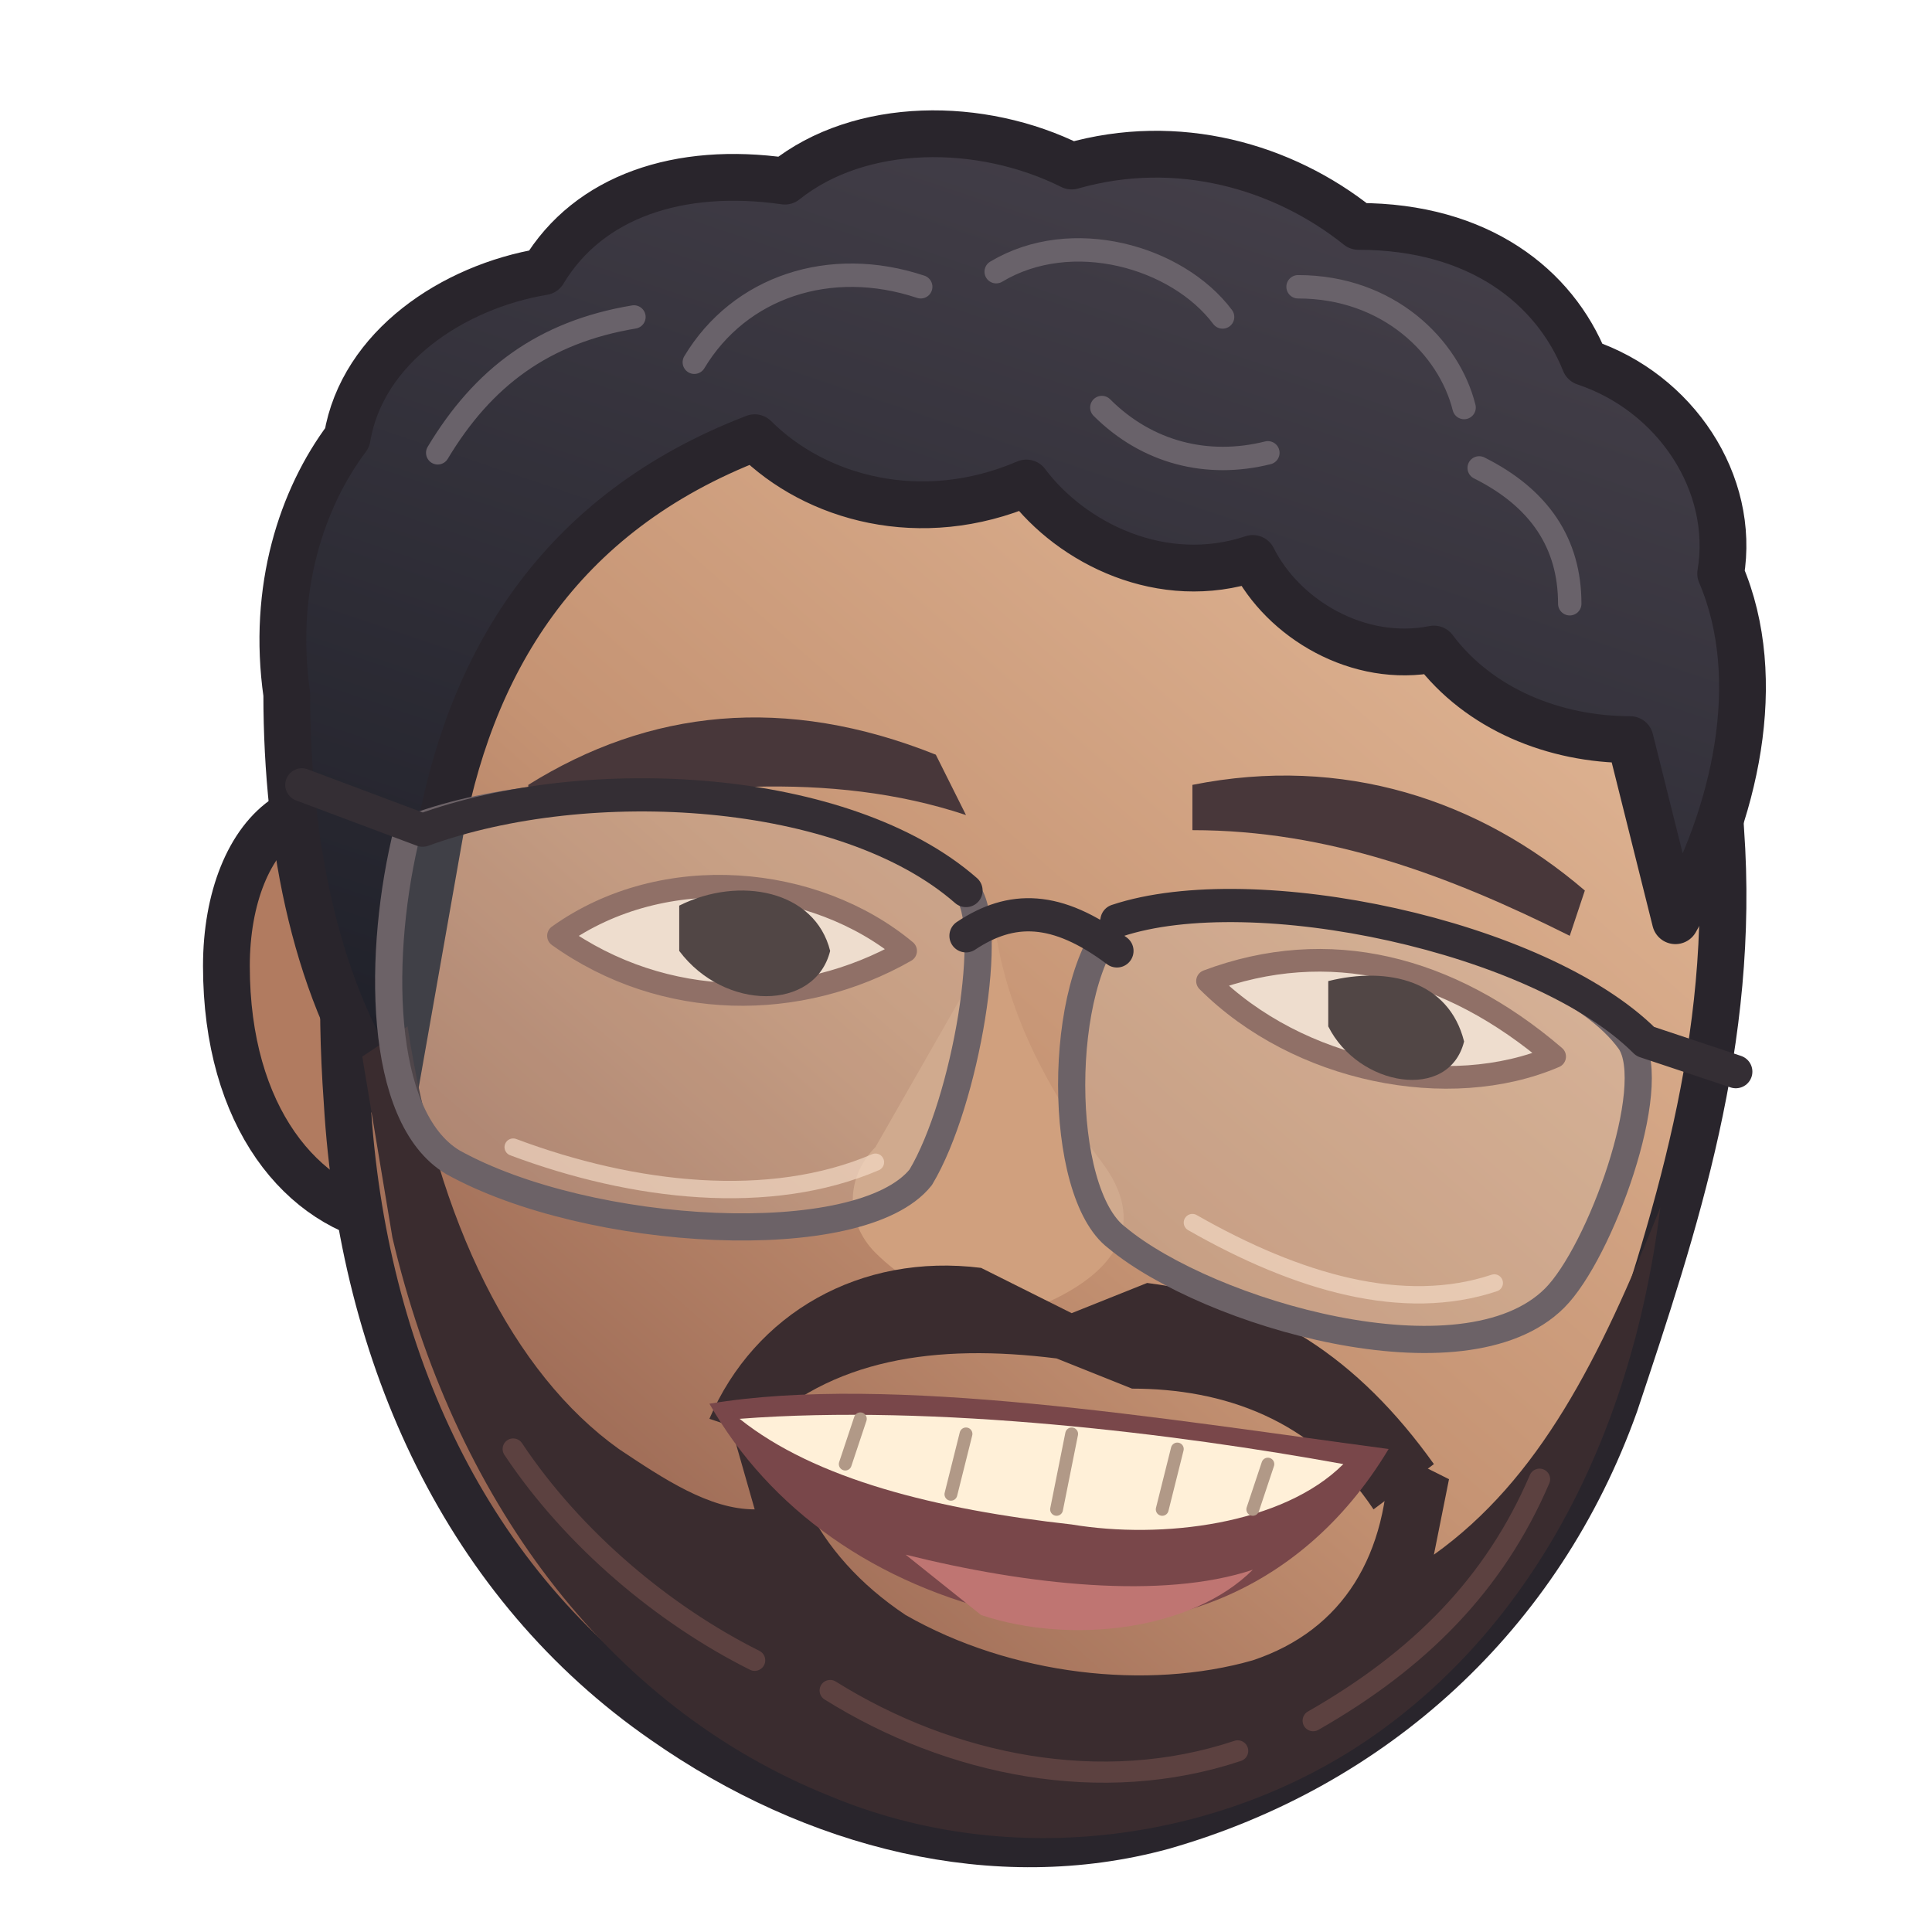
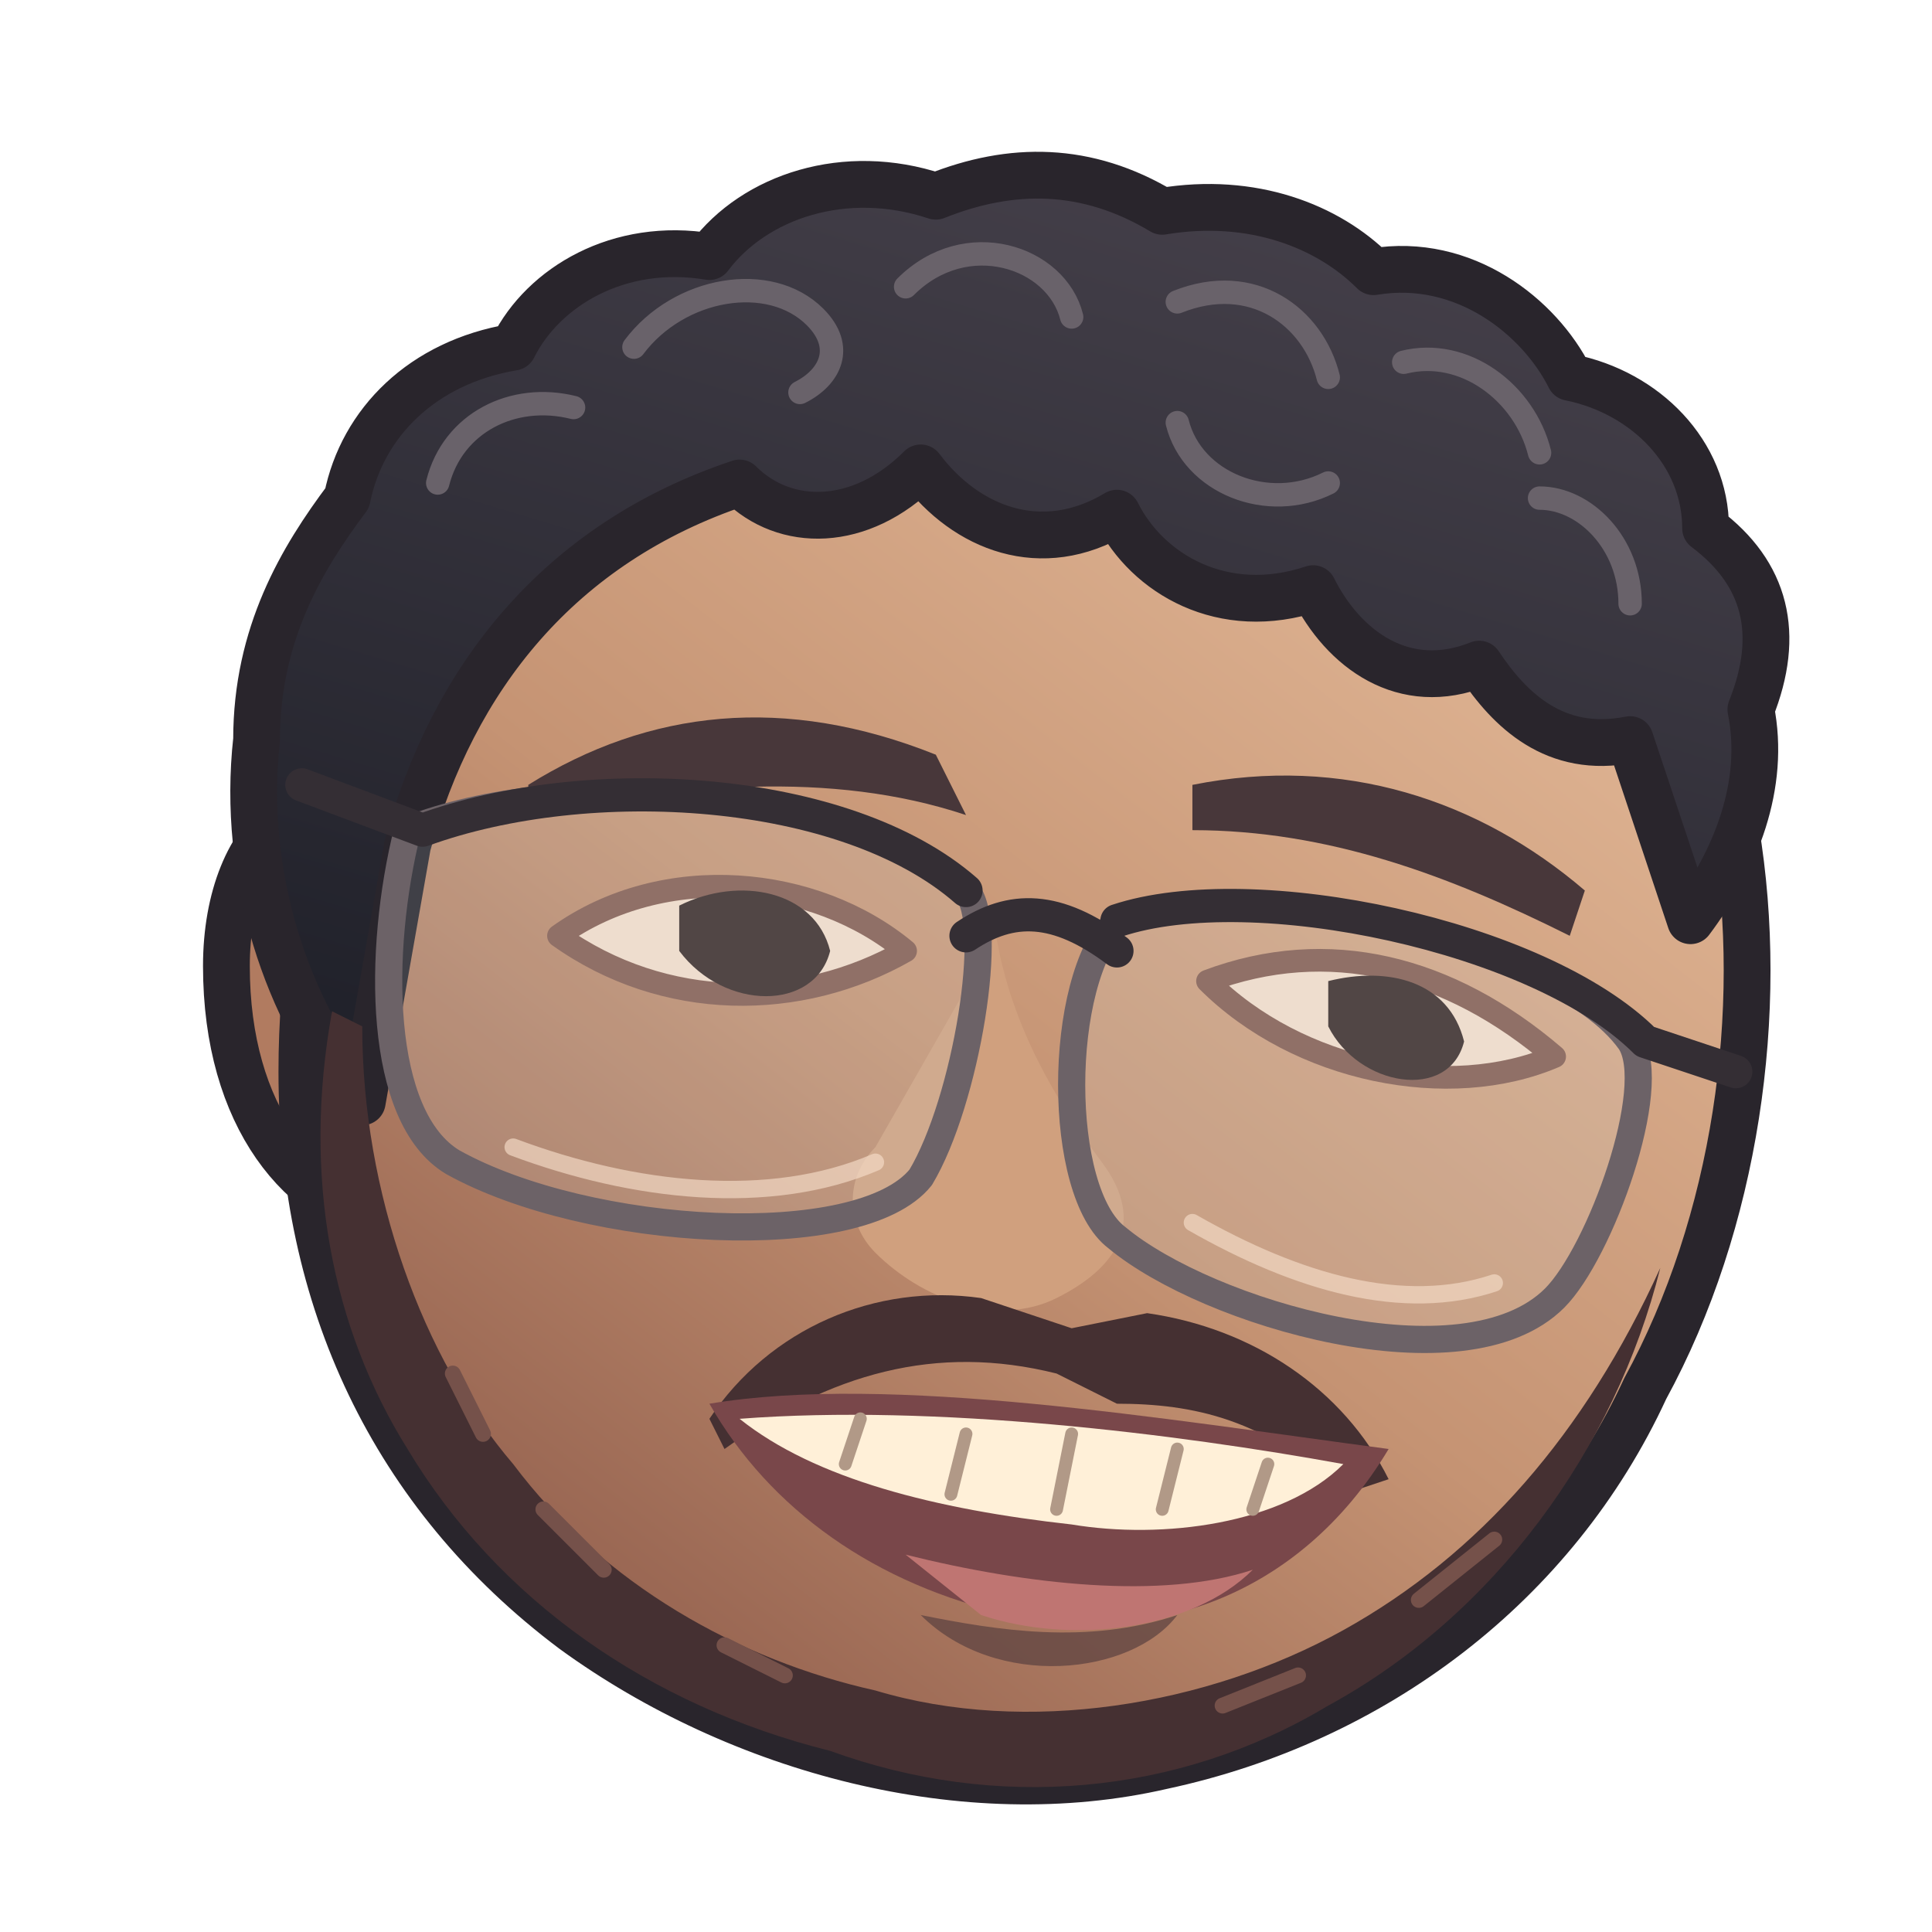
<svg xmlns="http://www.w3.org/2000/svg" viewBox="0 0 128 128" role="img" aria-labelledby="title">
  <defs>
    <linearGradient id="skin" x1=".76" y1=".12" x2=".17" y2=".9">
      <stop stop-color="#dfb493" />
      <stop offset=".52" stop-color="#c59373" />
      <stop offset="1" stop-color="#93604e" />
    </linearGradient>
    <linearGradient id="hair" x1=".7" y1="0" x2=".2" y2="1">
      <stop stop-color="#45404a" />
      <stop offset="1" stop-color="#20212a" />
    </linearGradient>
  </defs>
  <g stroke="#29252c" stroke-width="3.1" stroke-linejoin="round">
    <path fill="#b17b60" d="M29 57c-8-8-14-2-14 7 0 10 5 16 11 17l6-7z" />
-     <path fill="url(#skin)" d="M31 36c10-17 30-22 49-18 19 4 33 17 34 37 1 14-3 26-7 38-5 14-16 24-30 28-11 3-23 0-33-7-13-9-20-24-21-41-1-14 1-25 8-37z" />
-     <path fill="url(#hair)" d="M26 73c-5-7-7-17-7-27-1-7 1-13 4-17 1-6 7-10 13-11 3-5 9-7 16-6 5-4 13-4 19-1 7-2 14 0 19 4 8 0 13 4 15 9 6 2 10 8 9 14 3 7 1 16-3 23l-3-12c-5 0-10-2-13-6-5 1-10-2-12-6-6 2-12-1-15-5-7 3-14 1-18-3-13 5-19 15-21 27z" />
+     <path fill="url(#skin)" d="M31 37c9-15 29-19 48-15 20 4 34 16 36 33 2 12 0 26-6 37-6 13-18 22-32 25-13 3-28-1-39-9-12-9-18-22-18-37 0-13 4-25 11-34z" />
+     <path fill="url(#hair)" d="M24 73c-5-6-8-15-7-24 0-7 3-12 6-16 1-5 5-9 11-10 2-4 7-7 13-6 3-4 9-6 15-4 5-2 10-2 15 1 6-1 11 1 14 4 6-1 11 3 13 7 5 1 9 5 9 10 4 3 5 7 3 12 1 5-1 10-4 14l-4-12c-5 1-8-2-10-5-5 2-9-1-11-5-6 2-11-1-13-5-5 3-10 1-13-3-4 4-9 4-12 1-12 4-19 13-22 24z" />
  </g>
-   <path fill="none" stroke="#69626a" stroke-width="1.55" stroke-linecap="round" d="M29 30c3-5 7-8 13-9m4 3c3-5 9-7 15-5m5-1c5-3 12-1 15 3m5-2c6 0 10 4 11 8m-24 0c3 3 7 4 11 3m14 1c4 2 6 5 6 9" />
-   <path fill="#3a2c2f" d="M27 68c2 13 7 23 14 28 3 2 6 4 9 4l-2-7 4-3c-1 7 2 13 8 17 7 4 16 5 23 3 6-2 9-7 9-14l4 2-1 5c7-5 11-13 15-23-2 16-9 28-19 35-10 7-24 9-36 4-15-6-25-20-29-37l-2-12z" />
-   <path fill="none" stroke="#5c4140" stroke-width="1.4" stroke-linecap="round" d="M34 96c4 6 10 11 16 14m5 2c8 5 18 7 27 4m5-2c7-4 12-9 15-16" />
+   <path fill="none" stroke="#69626a" stroke-width="1.55" stroke-linecap="round" d="M29 32c1-4 5-6 9-5m4-4c3-4 9-5 12-2 2 2 1 4-1 5m7-7c4-4 10-2 11 2m7-1c5-2 9 1 10 5m5-1c4-1 8 2 9 6m-24-2c1 4 6 6 10 4m14 1c3 0 6 3 6 7" />
+   <path fill="#453032" d="M24 68c0 11 4 22 10 29 6 8 15 13 24 15 10 3 22 1 31-4 9-5 16-13 21-24-3 12-11 23-22 29-10 6-22 7-33 3-12-3-22-10-28-20-5-8-7-18-5-29z" />
+   <path fill="#5c4140" opacity=".72" d="M61 107c5 1 11 2 17 0-3 4-12 5-17 0z" />
+   <path fill="none" stroke="#75514a" stroke-width="1.05" stroke-linecap="round" d="M30 91l2 4m4 5 4 4m8 5 4 2m29 2 5-2m8-5 5-4" />
  <g stroke-linecap="round" stroke-linejoin="round">
    <path fill="#48373a" d="M35 52c8-5 17-6 27-2l2 4c-9-3-19-2-29 0zm44 0c10-2 19 1 26 7l-1 3c-8-4-16-7-25-7z" />
    <path fill="#f2dbc8" stroke="#855d51" stroke-width="1.5" d="M37 62c7-5 17-4 23 1-7 4-16 4-23-1zm43 3c8-3 16-1 23 5-7 3-17 1-23-5z" />
    <path fill="#3c2c2a" d="M45 60c4-2 9-1 10 3-1 4-7 4-10 0zm43 5c4-1 8 0 9 4-1 4-7 3-9-1z" />
    <path fill="#d0a07e" d="M66 62c1 6 4 11 7 15 3 4 1 7-3 9-4 2-9 0-12-3-2-2-2-5 0-7z" />
-     <path fill="#3a2c2f" d="M47 94c3-7 10-11 18-10l6 3 5-2c8 1 14 5 19 12l-4 3c-4-6-10-8-16-8l-5-2c-8-1-15 0-20 5z" />
+     <path fill="#453032" d="M47 94c4-6 11-9 18-8l6 2 5-1c7 1 13 5 16 11l-3 1c-5-5-10-6-15-6l-4-2c-8-2-15 0-22 5z" />
    <path fill="#79474a" d="M47 93c12-2 30 1 45 3-6 10-16 13-25 11-9-2-16-7-20-14z" />
    <path fill="#fff0d8" d="M49 94c13-1 29 1 40 3-4 4-12 5-18 4-9-1-17-3-22-7z" />
    <path fill="none" stroke="#b19987" stroke-width=".85" d="M57 94l-1 3m8-2-1 4m8-4-1 5m8-4-1 4m7-3-1 3" />
    <path fill="#bf7572" d="M60 103c8 2 17 3 23 1-4 4-12 5-18 3z" />
  </g>
  <g stroke-linecap="round" stroke-linejoin="round">
    <path fill="#d4e9ef" fill-opacity=".14" stroke="#6c6267" stroke-width="1.8" d="M27 55c10-4 29-3 37 4 2 2 0 14-3 19-4 5-22 4-31-1-5-3-5-14-3-22zm47 6c8-3 29 1 34 8 2 3-2 14-5 17-6 6-23 1-29-4-4-3-4-17 0-21z" />
    <path fill="none" stroke="#342e34" stroke-width="2.2" d="M20 52l8 3c11-4 28-3 36 4m10 2c9-3 28 1 35 8l6 2m-51-9c3-2 6-2 10 1" />
    <path fill="none" stroke="#f4dbc6" stroke-width="1.15" opacity=".67" d="M34 76c8 3 17 4 24 1m21 4c7 4 14 6 20 4" />
  </g>
</svg>
